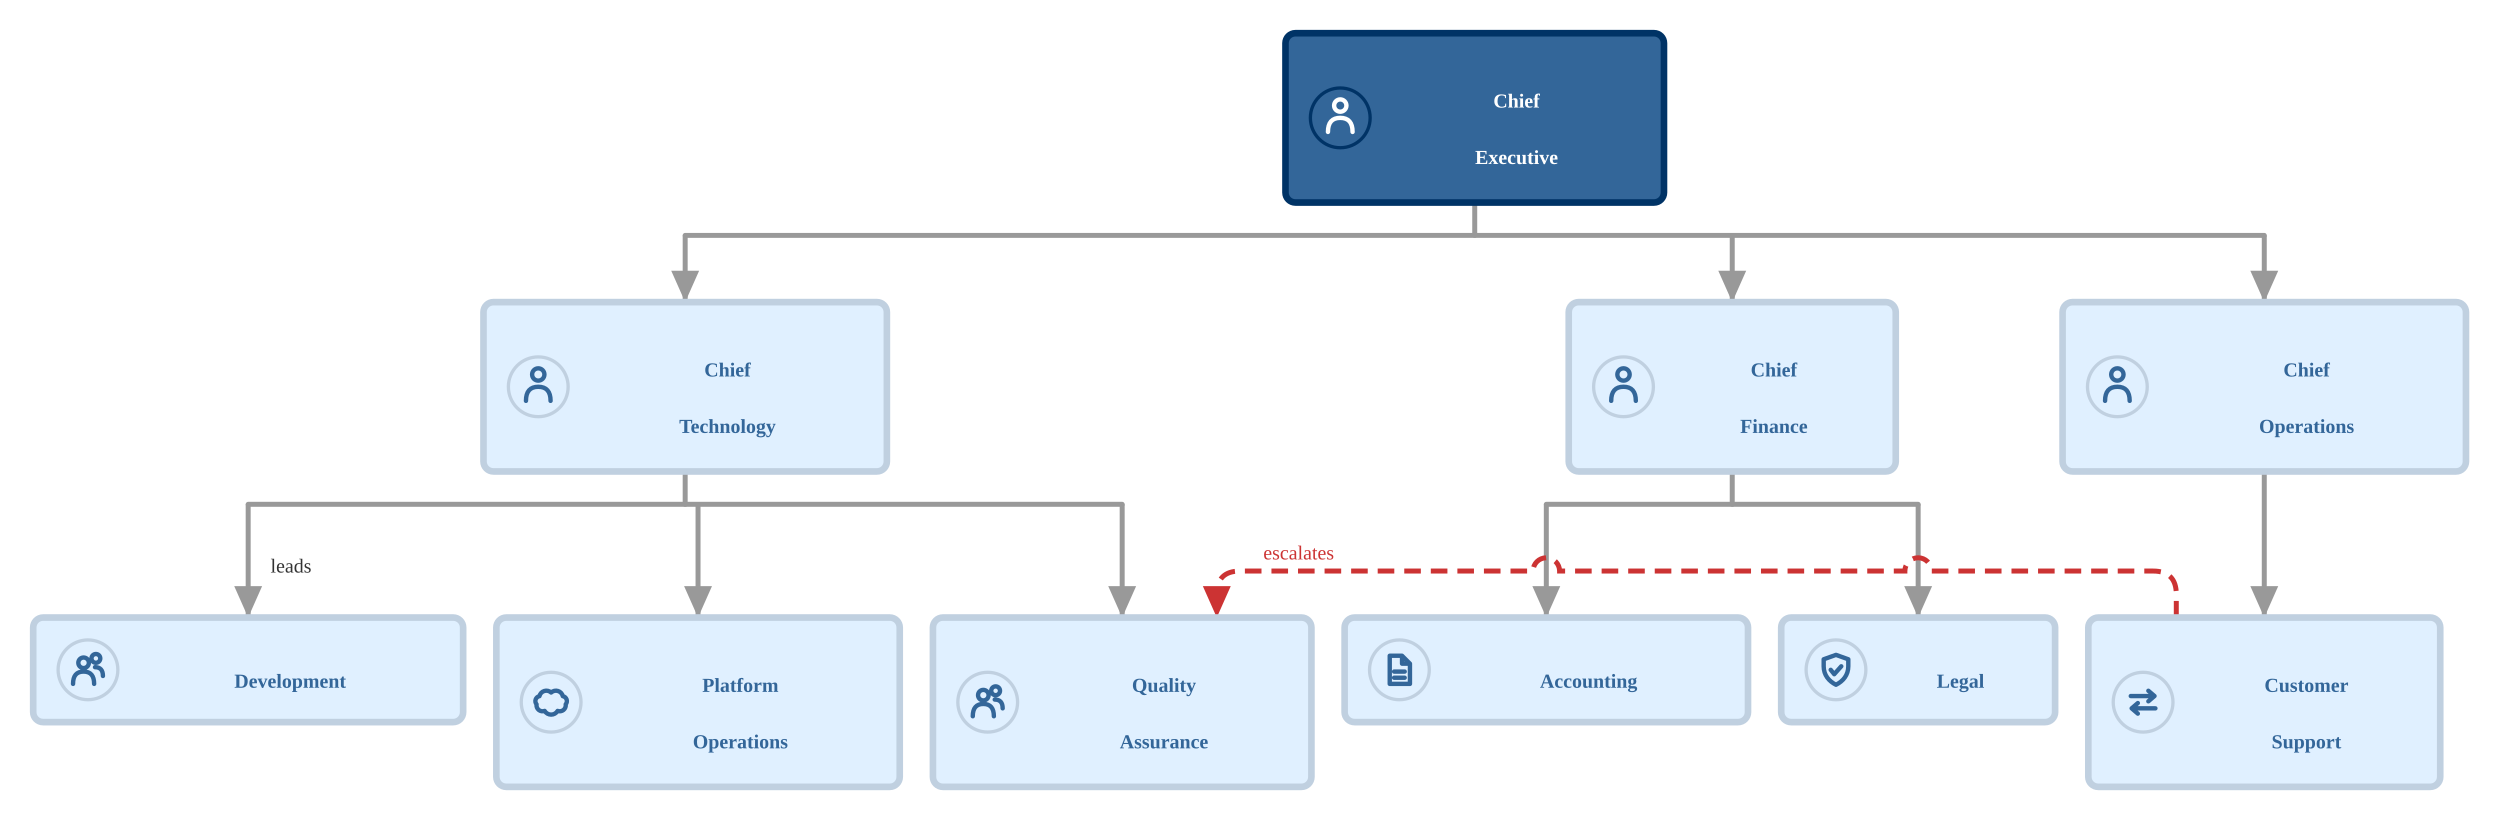
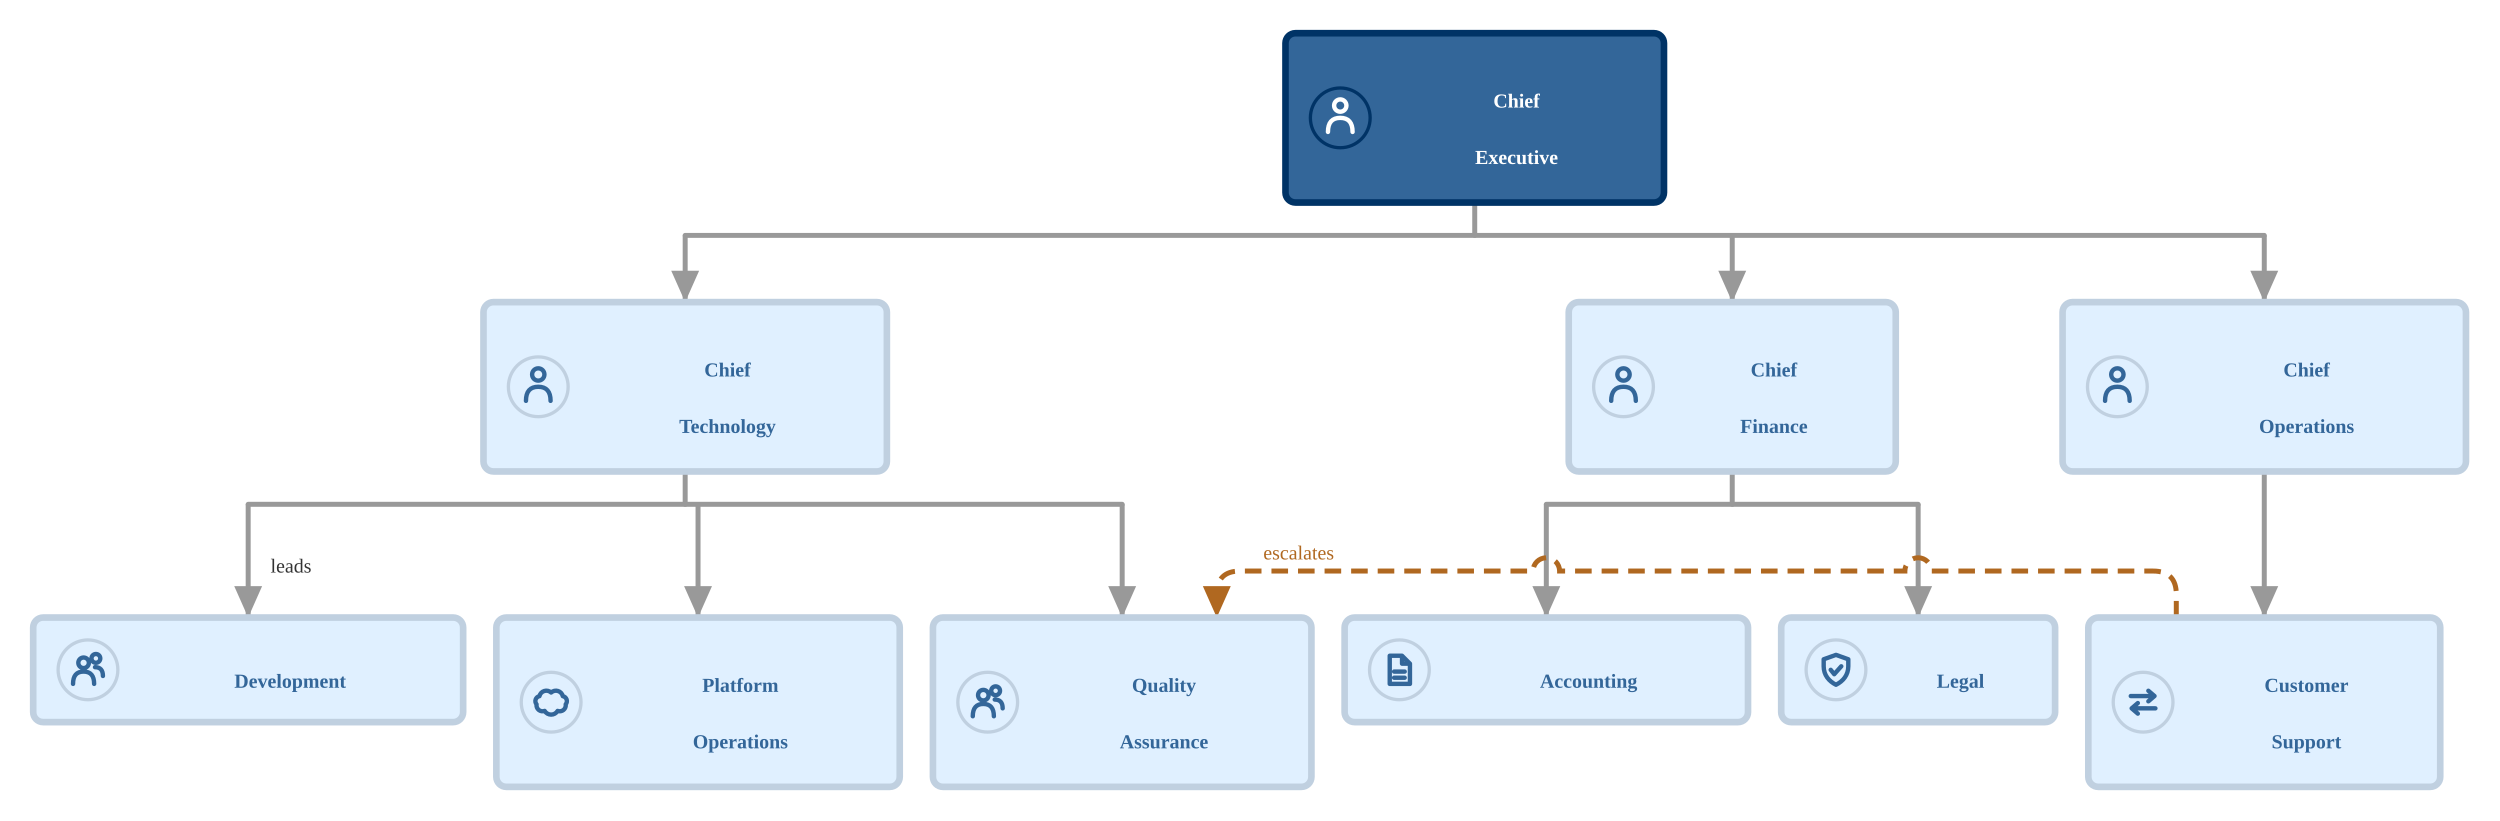
<svg xmlns="http://www.w3.org/2000/svg" viewBox="20 20 1506 494" width="1506" height="494">
  <defs>
    <style>
.gradia-3167da4d { fill: none; stroke: var(--gradia-color-edge-line, #999999); stroke-width: 3 }
.gradia-6c7500cd { fill: var(--gradia-color-edge-line, #999999) }
- .gradia-d9926a5f { fill: none; stroke: var(--gradia-color-mark-violation, #cc3333); stroke-width: 3; stroke-dasharray: 10 6 }
- .gradia-fea79086 { fill: var(--gradia-color-mark-violation, #cc3333) }
+ .gradia-8f3e8366 { fill: none; stroke: var(--gradia-color-mark-violation, #b06820); stroke-width: 3; stroke-dasharray: 10 6 }
+ .gradia-72d5e907 { fill: var(--gradia-color-mark-violation, #b06820) }
.gradia-8e1fb7ed { fill: none; stroke: var(--gradia-color-edge-line, #999999); stroke-width: 3; stroke-dasharray: 10 6 }
- .gradia-f8346d44 { font-family: var(--gradia-font-family, 'Helvetica'), ui-sans-serif, -apple-system, Helvetica, Arial, sans-serif; font-size: var(--gradia-size-font-edge, 16px); fill: var(--gradia-color-mark-violation, #cc3333); stroke: var(--gradia-color-edge-halo, #ffffff); stroke-width: 4.5; paint-order: stroke; stroke-linejoin: round }
+ .gradia-b476456b { font-family: var(--gradia-font-family, 'Helvetica'), ui-sans-serif, -apple-system, Helvetica, Arial, sans-serif; font-size: var(--gradia-size-font-edge, 16px); fill: var(--gradia-color-mark-violation, #b06820); stroke: var(--gradia-color-edge-halo, #ffffff); stroke-width: 4.5; paint-order: stroke; stroke-linejoin: round }
.gradia-17299245 { font-family: var(--gradia-font-family, 'Helvetica'), ui-sans-serif, -apple-system, Helvetica, Arial, sans-serif; font-size: var(--gradia-size-font-edge, 16px); text-anchor: middle; fill: var(--gradia-color-edge-name, #333333); stroke: var(--gradia-color-edge-halo, #ffffff); stroke-width: 4.5; paint-order: stroke; stroke-linejoin: round }
.gradia-92e1c07c { fill: var(--gradia-color-node-primary-box, #336699); stroke: var(--gradia-color-node-primary-border, #003366); stroke-width: 4 }
.gradia-e8199b28 { fill: var(--gradia-color-node-primary-box, #336699); stroke: var(--gradia-color-node-primary-border, #003366); stroke-width: 2 }
.gradia-47a707d0 { fill: var(--gradia-color-node-primary-name, #ffffff); stroke: var(--gradia-color-node-primary-name, #ffffff); stroke-width: 1 }
.gradia-60d7c231 { fill: none; stroke: var(--gradia-color-node-primary-name, #ffffff); stroke-width: 2.5; stroke-linecap: round; stroke-linejoin: round }
.gradia-034f2f83 { font-family: var(--gradia-font-family, 'Helvetica'), ui-sans-serif, -apple-system, Helvetica, Arial, sans-serif; font-size: var(--gradia-size-font-node, 30px); font-weight: 600; text-anchor: middle; fill: var(--gradia-color-node-primary-name, #ffffff) }
.gradia-c318c042 { fill: var(--gradia-color-node-regular-box, #e0f0ff); stroke: var(--gradia-color-node-regular-border, #c0d0e0); stroke-width: 4 }
.gradia-613ab0f0 { fill: var(--gradia-color-node-regular-box, #e0f0ff); stroke: var(--gradia-color-node-regular-border, #c0d0e0); stroke-width: 2 }
.gradia-2bb55e70 { fill: var(--gradia-color-node-regular-name, #336699); stroke: var(--gradia-color-node-regular-name, #336699); stroke-width: 1 }
.gradia-d356e2cb { fill: none; stroke: var(--gradia-color-node-regular-name, #336699); stroke-width: 2.5; stroke-linecap: round; stroke-linejoin: round }
.gradia-f36ab1ca { font-family: var(--gradia-font-family, 'Helvetica'), ui-sans-serif, -apple-system, Helvetica, Arial, sans-serif; font-size: var(--gradia-size-font-node, 30px); font-weight: 600; text-anchor: middle; fill: var(--gradia-color-node-regular-name, #336699) }
.gradia-cb45cba8 { fill: none; stroke: var(--gradia-color-edge-line, #999999); stroke-width: 3; stroke-linecap: round; stroke-linejoin: round }
</style>
    <marker id="gradia-84290b8330e5-arrow" viewBox="0 0 10 10" refX="9" refY="5" markerWidth="21" markerHeight="21" markerUnits="userSpaceOnUse" orient="auto-start-reverse">
      <path d="M 0 1 L 9 5 L 0 9 z" class="gradia-6c7500cd" />
    </marker>
    <marker id="gradia-84290b8330e5-alert" viewBox="0 0 10 10" refX="9" refY="5" markerWidth="21" markerHeight="21" markerUnits="userSpaceOnUse" orient="auto-start-reverse">
-       <path d="M 0 1 L 9 5 L 0 9 z" class="gradia-fea79086" />
+       <path d="M 0 1 L 9 5 L 0 9 z" class="gradia-72d5e907" />
    </marker>
  </defs>
  <path d="M 908.375 142 l 0 19.8" class="gradia-cb45cba8" />
  <path d="M 432.75 161.8 l 951.25 0" class="gradia-cb45cba8" />
  <path d="M 432.75 304 l 0 19.8" class="gradia-cb45cba8" />
  <path d="M 169.5 323.8 l 526.5 0" class="gradia-cb45cba8" />
  <path d="M 1063.5 304 l 0 19.8" class="gradia-cb45cba8" />
  <path d="M 951.5 323.8 l 224 0" class="gradia-cb45cba8" />
  <path d="M 432.75 161.8 L 432.75 202" class="gradia-3167da4d" marker-end="url(#gradia-84290b8330e5-arrow)" />
  <path d="M 1063.5 161.8 L 1063.5 202" class="gradia-3167da4d" marker-end="url(#gradia-84290b8330e5-arrow)" />
  <path d="M 1384 161.8 L 1384 202" class="gradia-3167da4d" marker-end="url(#gradia-84290b8330e5-arrow)" />
  <path d="M 169.5 323.8 L 169.5 392" class="gradia-3167da4d" marker-end="url(#gradia-84290b8330e5-arrow)" />
  <path d="M 440.5 323.8 L 440.5 392" class="gradia-3167da4d" marker-end="url(#gradia-84290b8330e5-arrow)" />
  <path d="M 696 323.8 L 696 392" class="gradia-3167da4d" marker-end="url(#gradia-84290b8330e5-arrow)" />
  <path d="M 951.5 323.8 L 951.5 392" class="gradia-3167da4d" marker-end="url(#gradia-84290b8330e5-arrow)" />
  <path d="M 1175.5 323.8 L 1175.5 392" class="gradia-3167da4d" marker-end="url(#gradia-84290b8330e5-arrow)" />
  <path d="M 1384 304 L 1384 392" class="gradia-3167da4d" marker-end="url(#gradia-84290b8330e5-arrow)" />
-   <path d="M 1331 392 L 1331 378 Q 1331 364 1317 364 L 1183.5 364 A 8 8 0 0 0 1167.5 364 L 959.5 364 A 8 8 0 0 0 943.5 364 L 767 364 Q 753 364 753 378 L 753 392" class="gradia-d9926a5f" marker-end="url(#gradia-84290b8330e5-alert)" />
+   <path d="M 1331 392 L 1331 378 Q 1331 364 1317 364 L 1183.5 364 A 8 8 0 0 0 1167.5 364 L 959.5 364 A 8 8 0 0 0 943.5 364 L 767 364 Q 753 364 753 378 L 753 392" class="gradia-8f3e8366" marker-end="url(#gradia-84290b8330e5-alert)" />
  <rect x="794.375" y="40" width="228" height="102" rx="6" class="gradia-92e1c07c" />
  <circle cx="827.375" cy="91" r="18" class="gradia-e8199b28" />
  <g transform="translate(827.375 91) scale(1.059)">
    <path d="M 3.5 -7 a 3.5 3.5 0 1 0 -7 0 a 3.5 3.5 0 1 0 7 0 M -7 8 q 0 -8 7 -8 q 7 0 7 8" class="gradia-60d7c231" />
  </g>
  <text x="933.575" y="84.8" class="gradia-034f2f83">Chief</text>
  <text x="933.575" y="118.8" class="gradia-034f2f83">Executive</text>
  <rect x="311.25" y="202" width="243" height="102" rx="6" class="gradia-c318c042" />
  <circle cx="344.25" cy="253" r="18" class="gradia-613ab0f0" />
  <g transform="translate(344.25 253) scale(1.059)">
    <path d="M 3.5 -7 a 3.5 3.5 0 1 0 -7 0 a 3.5 3.5 0 1 0 7 0 M -7 8 q 0 -8 7 -8 q 7 0 7 8" class="gradia-d356e2cb" />
  </g>
  <text x="458.25" y="246.8" class="gradia-f36ab1ca">Chief</text>
  <text x="458.25" y="280.8" class="gradia-f36ab1ca">Technology</text>
  <rect x="965" y="202" width="197" height="102" rx="6" class="gradia-c318c042" />
  <circle cx="998" cy="253" r="18" class="gradia-613ab0f0" />
  <g transform="translate(998 253) scale(1.059)">
    <path d="M 3.5 -7 a 3.5 3.5 0 1 0 -7 0 a 3.5 3.5 0 1 0 7 0 M -7 8 q 0 -8 7 -8 q 7 0 7 8" class="gradia-d356e2cb" />
  </g>
  <text x="1088.6" y="246.8" class="gradia-f36ab1ca">Chief</text>
  <text x="1088.6" y="280.8" class="gradia-f36ab1ca">Finance</text>
  <rect x="1262.5" y="202" width="243" height="102" rx="6" class="gradia-c318c042" />
  <circle cx="1295.5" cy="253" r="18" class="gradia-613ab0f0" />
  <g transform="translate(1295.5 253) scale(1.059)">
    <path d="M 3.5 -7 a 3.5 3.5 0 1 0 -7 0 a 3.5 3.5 0 1 0 7 0 M -7 8 q 0 -8 7 -8 q 7 0 7 8" class="gradia-d356e2cb" />
  </g>
  <text x="1409.5" y="246.8" class="gradia-f36ab1ca">Chief</text>
  <text x="1409.5" y="280.8" class="gradia-f36ab1ca">Operations</text>
  <rect x="40" y="392" width="259" height="63" rx="6" class="gradia-c318c042" />
  <circle cx="73" cy="423.5" r="18" class="gradia-613ab0f0" />
  <g transform="translate(73 423.5) scale(1.059)">
    <path d="M 0.5 -4 a 3 3 0 1 0 -6 0 a 3 3 0 1 0 6 0 M -8.5 8 q 0 -7 6 -7 q 6 0 6 7 M 7 -6.5 a 2.5 2.5 0 1 0 -5 0 a 2.5 2.5 0 1 0 5 0 M 4 -1.5 q 4.5 0 4.5 5" class="gradia-d356e2cb" />
  </g>
  <text x="194.8" y="434.3" class="gradia-f36ab1ca">Development</text>
  <rect x="319" y="392" width="243" height="102" rx="6" class="gradia-c318c042" />
  <circle cx="352" cy="443" r="18" class="gradia-613ab0f0" />
  <g transform="translate(352 443) scale(1.059)">
    <path d="M 0 -5.5 A 4.04 4.04 0 0 1 6.65 -3.43 A 2.86 2.86 0 0 1 8.29 1.22 A 3.44 3.44 0 0 1 3.69 4.96 A 4.28 4.28 0 0 1 -3.69 4.96 A 3.44 3.44 0 0 1 -8.29 1.22 A 2.86 2.86 0 0 1 -6.65 -3.43 A 4.04 4.04 0 0 1 0 -5.5 z" class="gradia-d356e2cb" />
  </g>
  <text x="466" y="436.8" class="gradia-f36ab1ca">Platform</text>
  <text x="466" y="470.8" class="gradia-f36ab1ca">Operations</text>
  <rect x="582" y="392" width="228" height="102" rx="6" class="gradia-c318c042" />
  <circle cx="615" cy="443" r="18" class="gradia-613ab0f0" />
  <g transform="translate(615 443) scale(1.059)">
    <path d="M 0.5 -4 a 3 3 0 1 0 -6 0 a 3 3 0 1 0 6 0 M -8.5 8 q 0 -7 6 -7 q 6 0 6 7 M 7 -6.5 a 2.5 2.5 0 1 0 -5 0 a 2.5 2.5 0 1 0 5 0 M 4 -1.5 q 4.5 0 4.5 5" class="gradia-d356e2cb" />
  </g>
  <text x="721.2" y="436.8" class="gradia-f36ab1ca">Quality</text>
  <text x="721.2" y="470.8" class="gradia-f36ab1ca">Assurance</text>
  <rect x="830" y="392" width="243" height="63" rx="6" class="gradia-c318c042" />
  <circle cx="863" cy="423.5" r="18" class="gradia-613ab0f0" />
  <g transform="translate(863 423.5) scale(1.059)">
    <path d="M -5.5 -8 h 7 l 4.5 4.5 v 11.5 h -11.5 z M 1.5 -8 v 4.5 h 4.5 M -3 1 h 6 M -3 4.5 h 6" class="gradia-d356e2cb" />
  </g>
  <text x="977" y="434.3" class="gradia-f36ab1ca">Accounting</text>
  <rect x="1093" y="392" width="165" height="63" rx="6" class="gradia-c318c042" />
  <circle cx="1126" cy="423.5" r="18" class="gradia-613ab0f0" />
  <g transform="translate(1126 423.5) scale(1.059)">
    <path d="M 0 -8.5 l 7 2.5 v 4 c 0 5 -3 8.5 -7 10.5 c -4 -2 -7 -5.5 -7 -10.5 v -4 z M -3 0 l 2 2.5 l 4 -4.5" class="gradia-d356e2cb" />
  </g>
  <text x="1201" y="434.3" class="gradia-f36ab1ca">Legal</text>
  <rect x="1278" y="392" width="212" height="102" rx="6" class="gradia-c318c042" />
  <circle cx="1311" cy="443" r="18" class="gradia-613ab0f0" />
  <g transform="translate(1311 443) scale(1.059)">
    <path d="M -7 -3.5 h 13 M 3 -6.5 l 3.5 3 l -3.5 3 M 7 3.5 h -13 M -3 0.5 l -3.5 3 l 3.5 3" class="gradia-d356e2cb" />
  </g>
  <text x="1409.4" y="436.8" class="gradia-f36ab1ca">Customer</text>
  <text x="1409.4" y="470.8" class="gradia-f36ab1ca">Support</text>
-   <text x="781" y="357" class="gradia-f8346d44">escalates</text>
+   <text x="781" y="357" class="gradia-b476456b">escalates</text>
  <text x="195.3" y="364.9" class="gradia-17299245">leads</text>
</svg>
